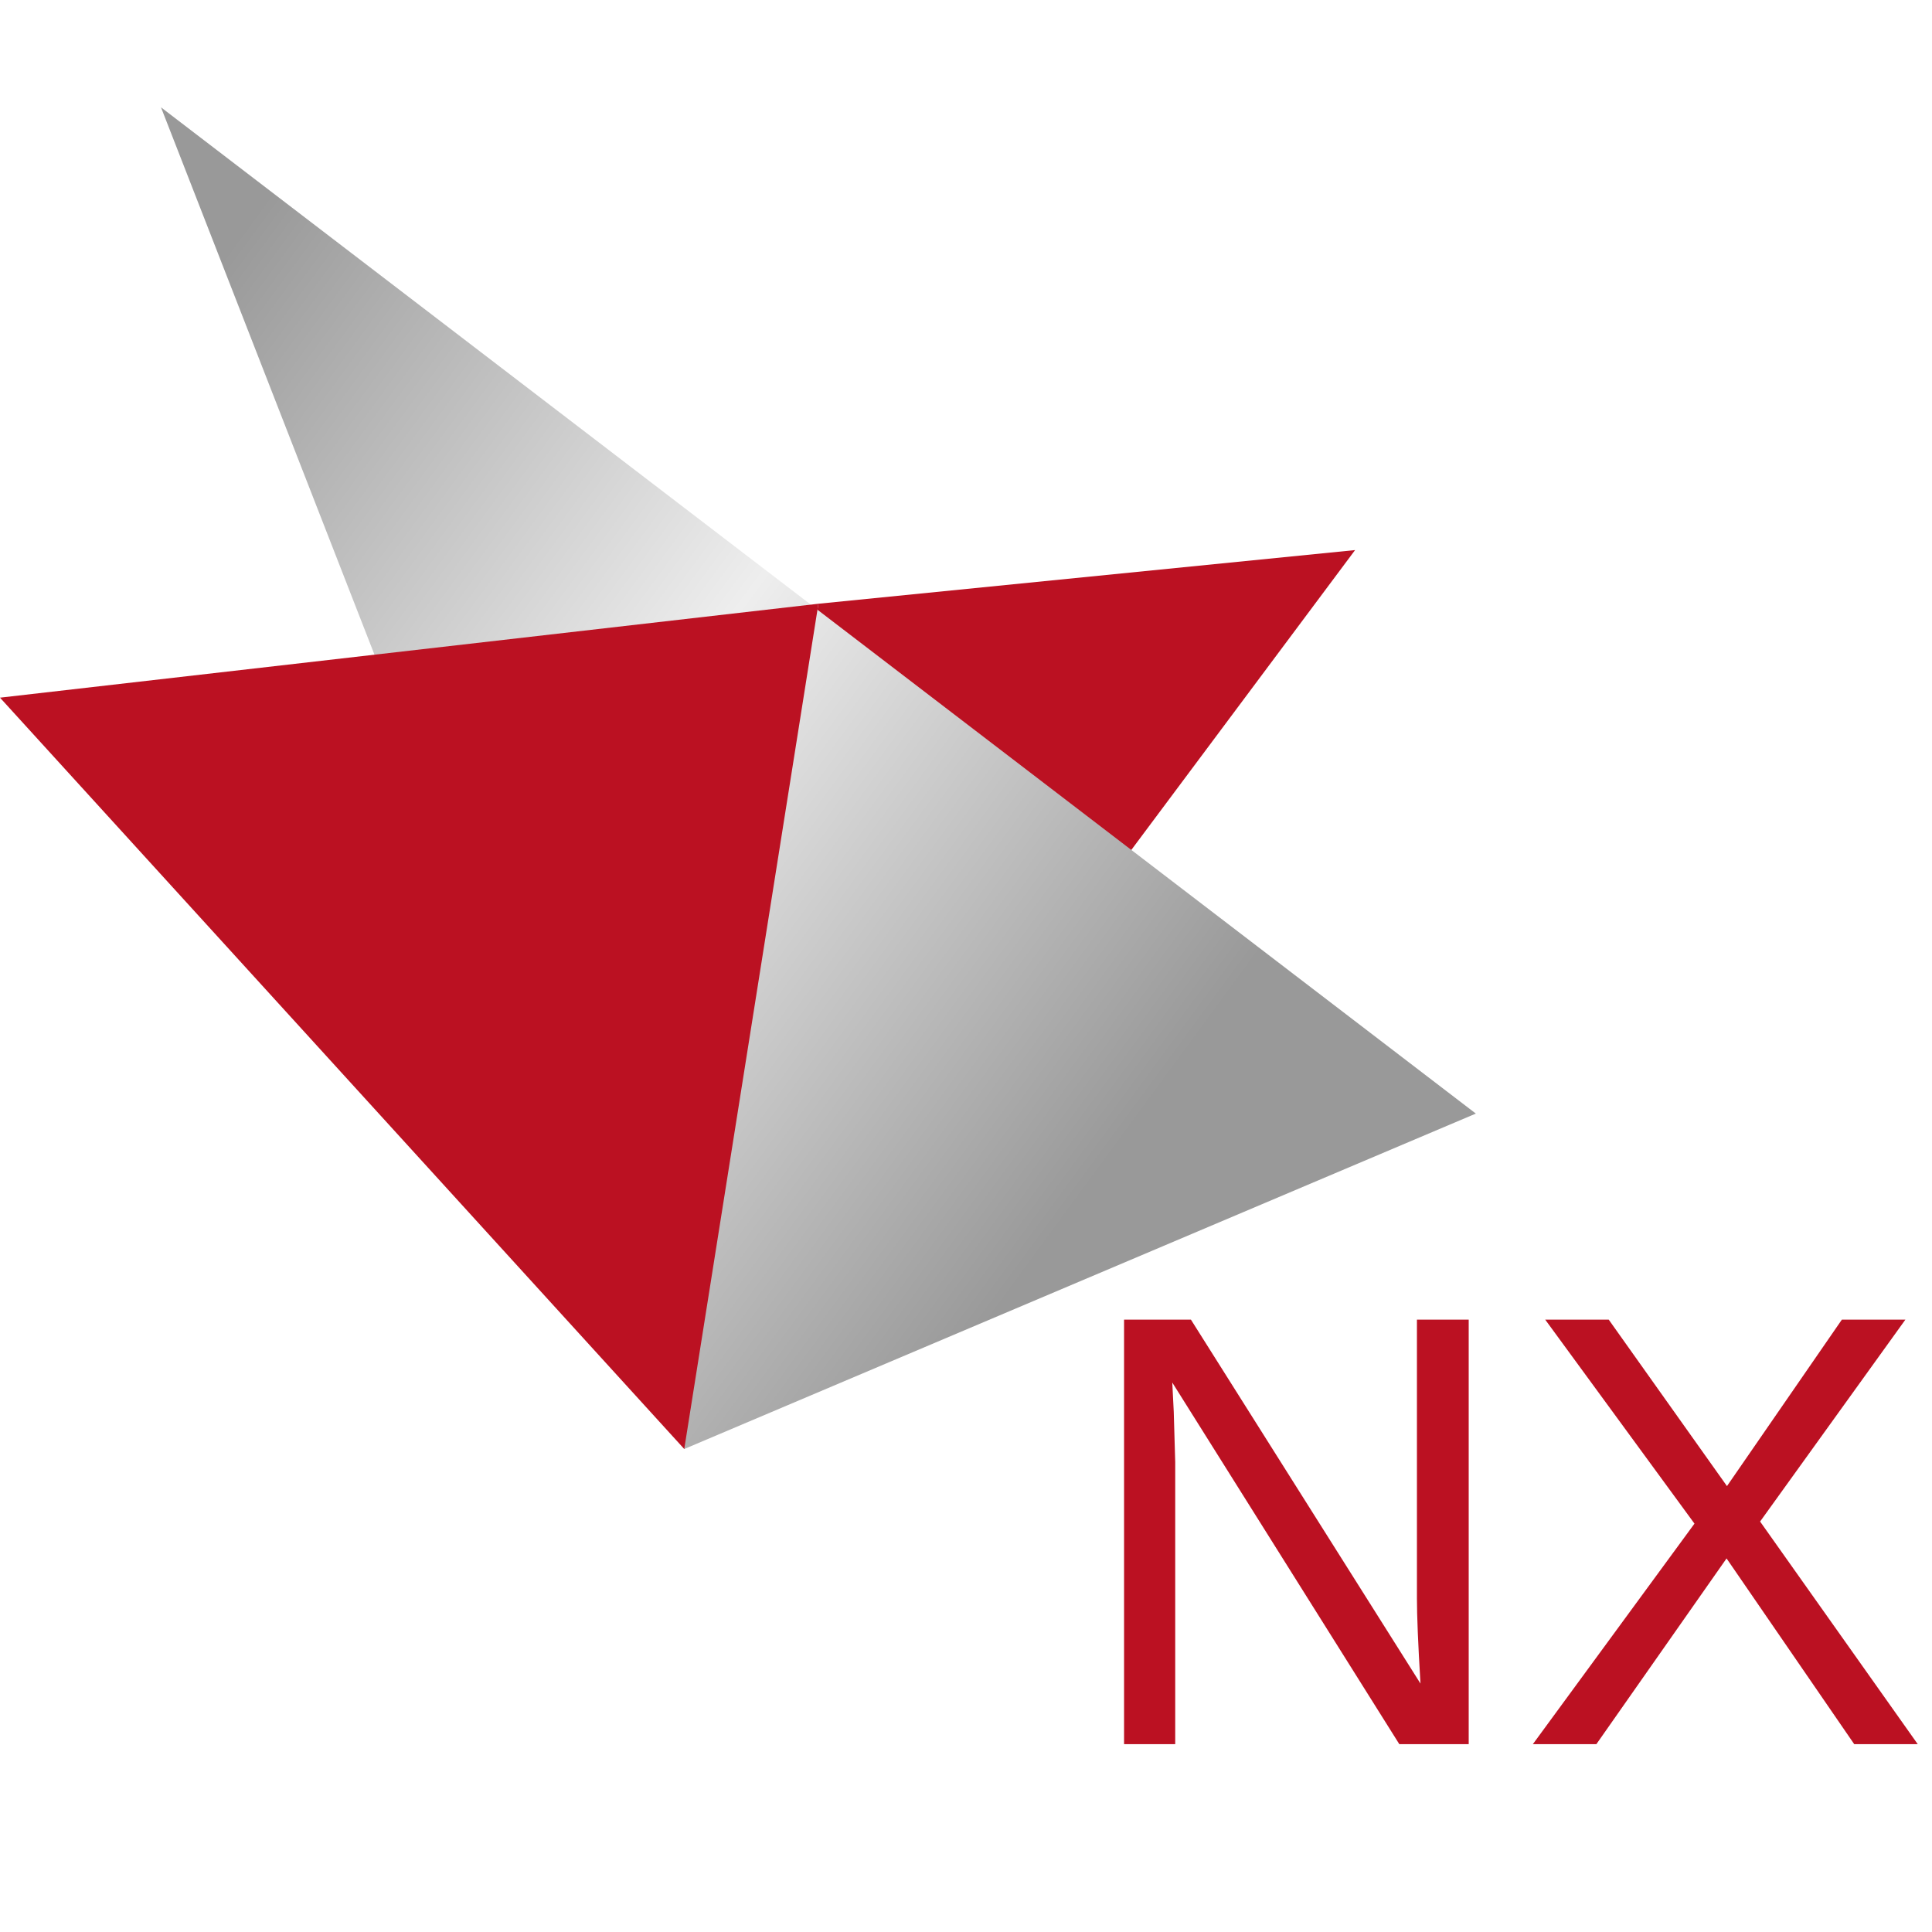
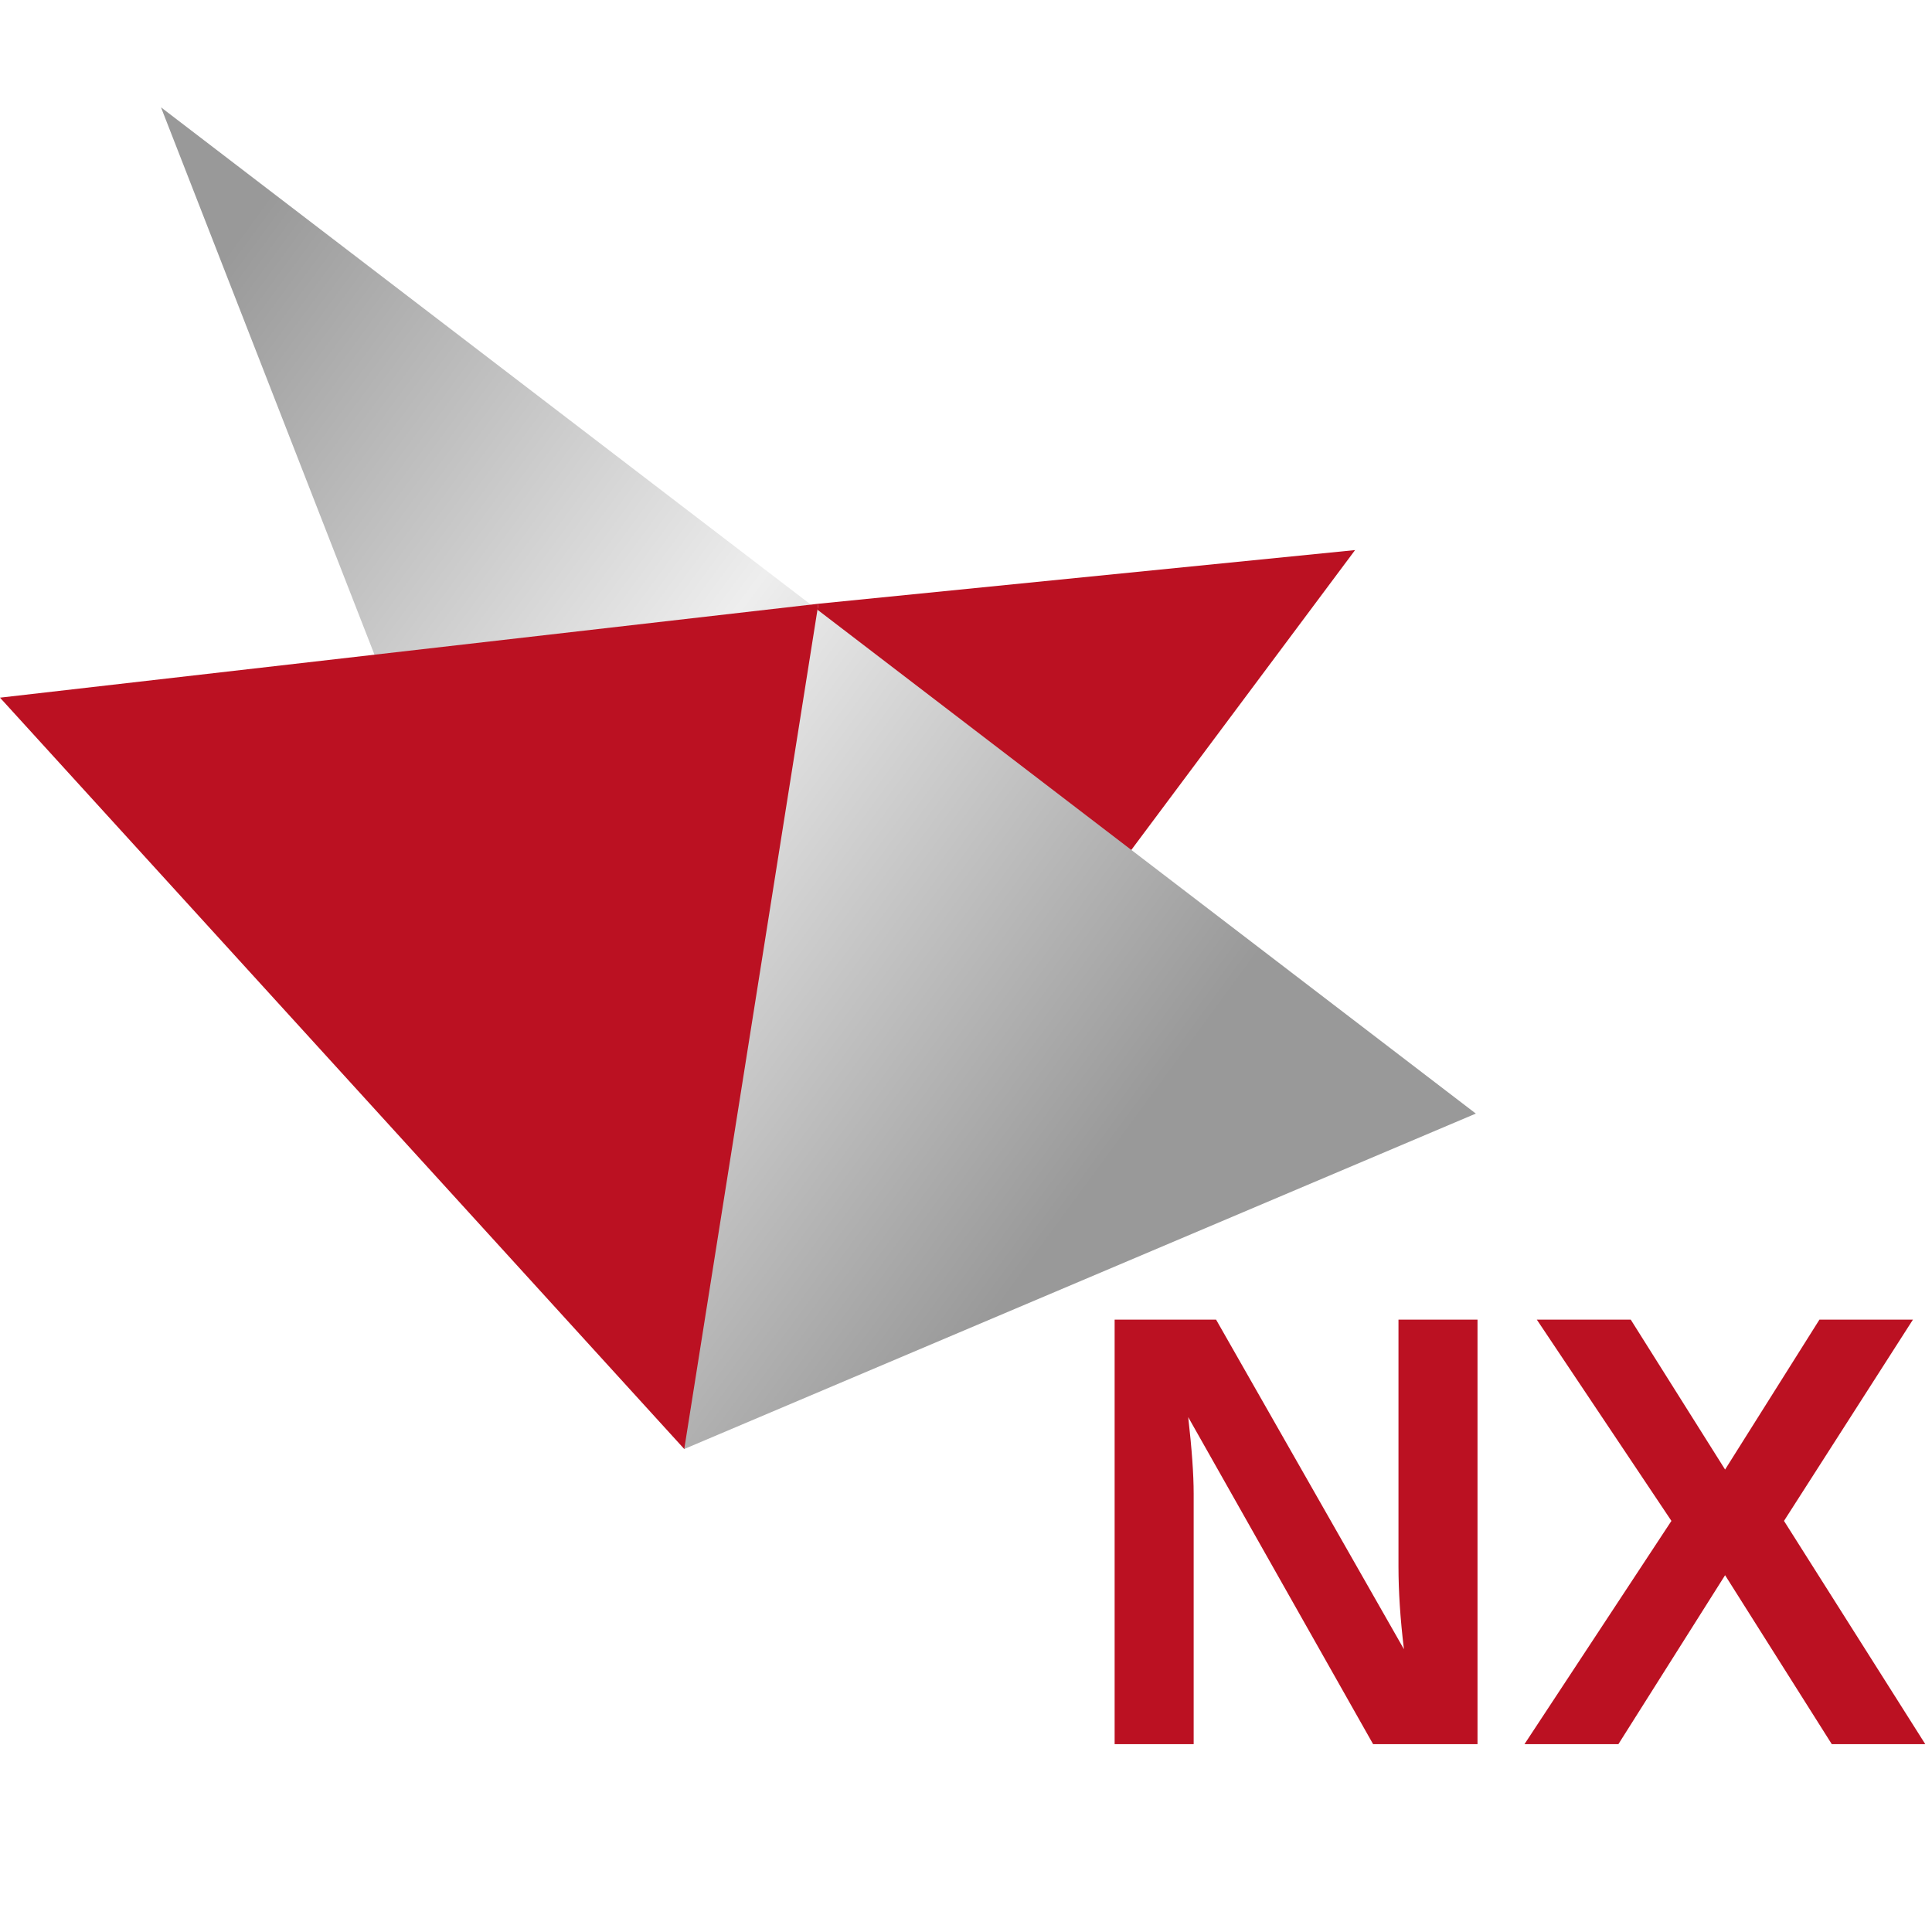
<svg xmlns="http://www.w3.org/2000/svg" x="0px" y="0px" width="144px" height="144px" viewBox="0 0 144 144">
  <polygon fill="#B12" points="61,45 101,41 51,108" />
  <linearGradient id="g" gradientUnits="userSpaceOnUse" x1="5" y1="35" x2="80" y2="90">
    <stop offset="0" style="stop-color:#999" />
    <stop offset=".5" style="stop-color:#EEE" />
    <stop offset="1" style="stop-color:#999" />
  </linearGradient>
  <polygon fill="url(#g)" points="51,108 110,83 12,8" />
  <polygon fill="#B12" points="51,108 0,52 61,45" />
-   <text transform="matrix(1 0 0 1 80 130)" fill="#B12" font-family="Arial" font-size="46">NX</text>
+   <text transform="matrix(1 0 0 1 80 130)" fill="#B12" font-family="Arial" font-weight="bold" font-size="46">NX</text>
</svg>
